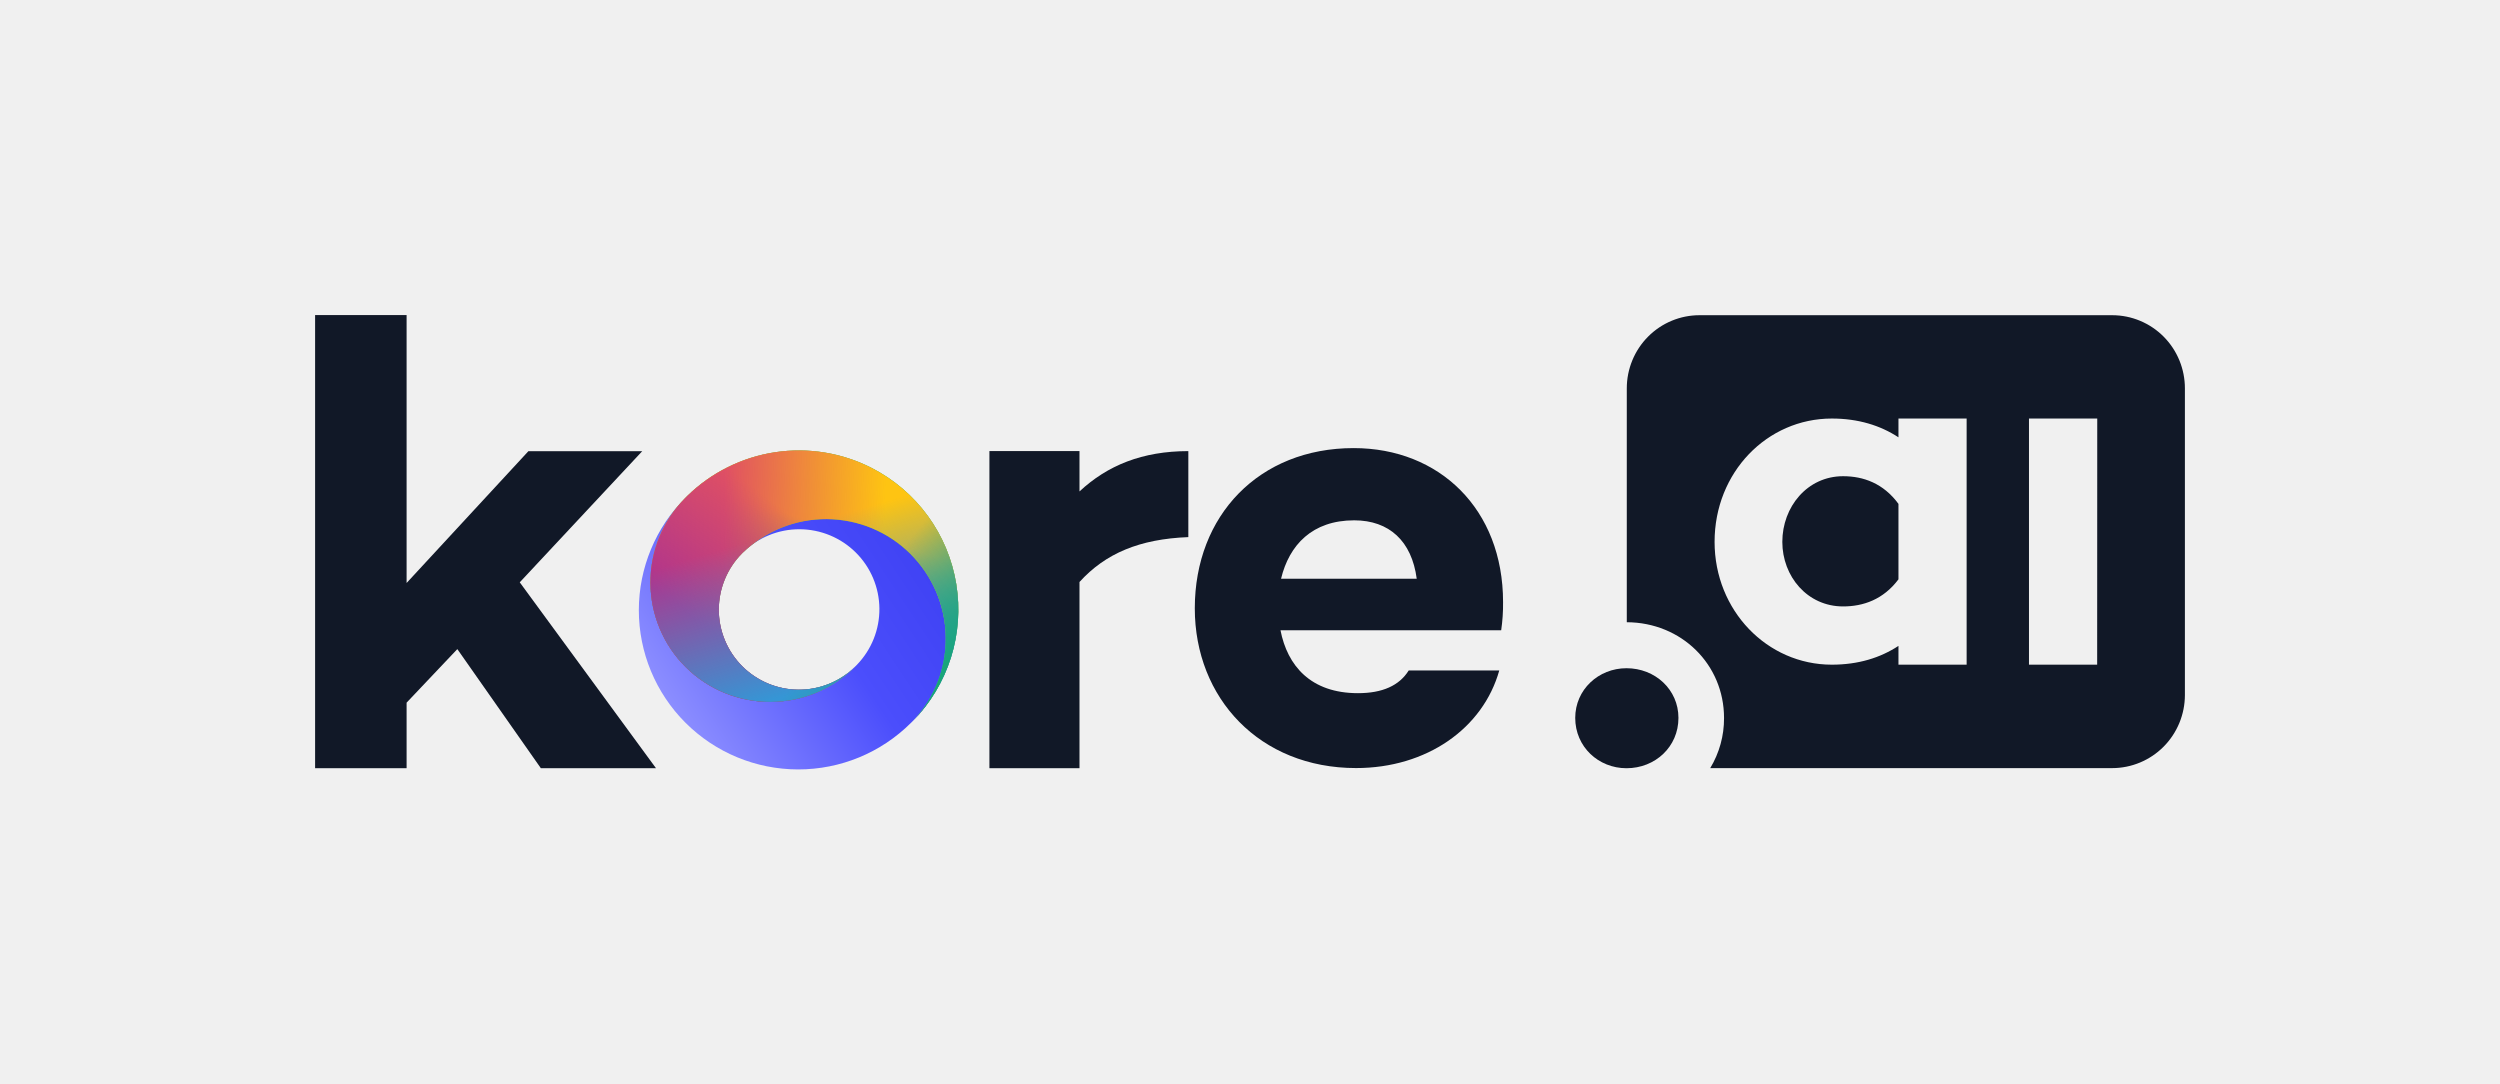
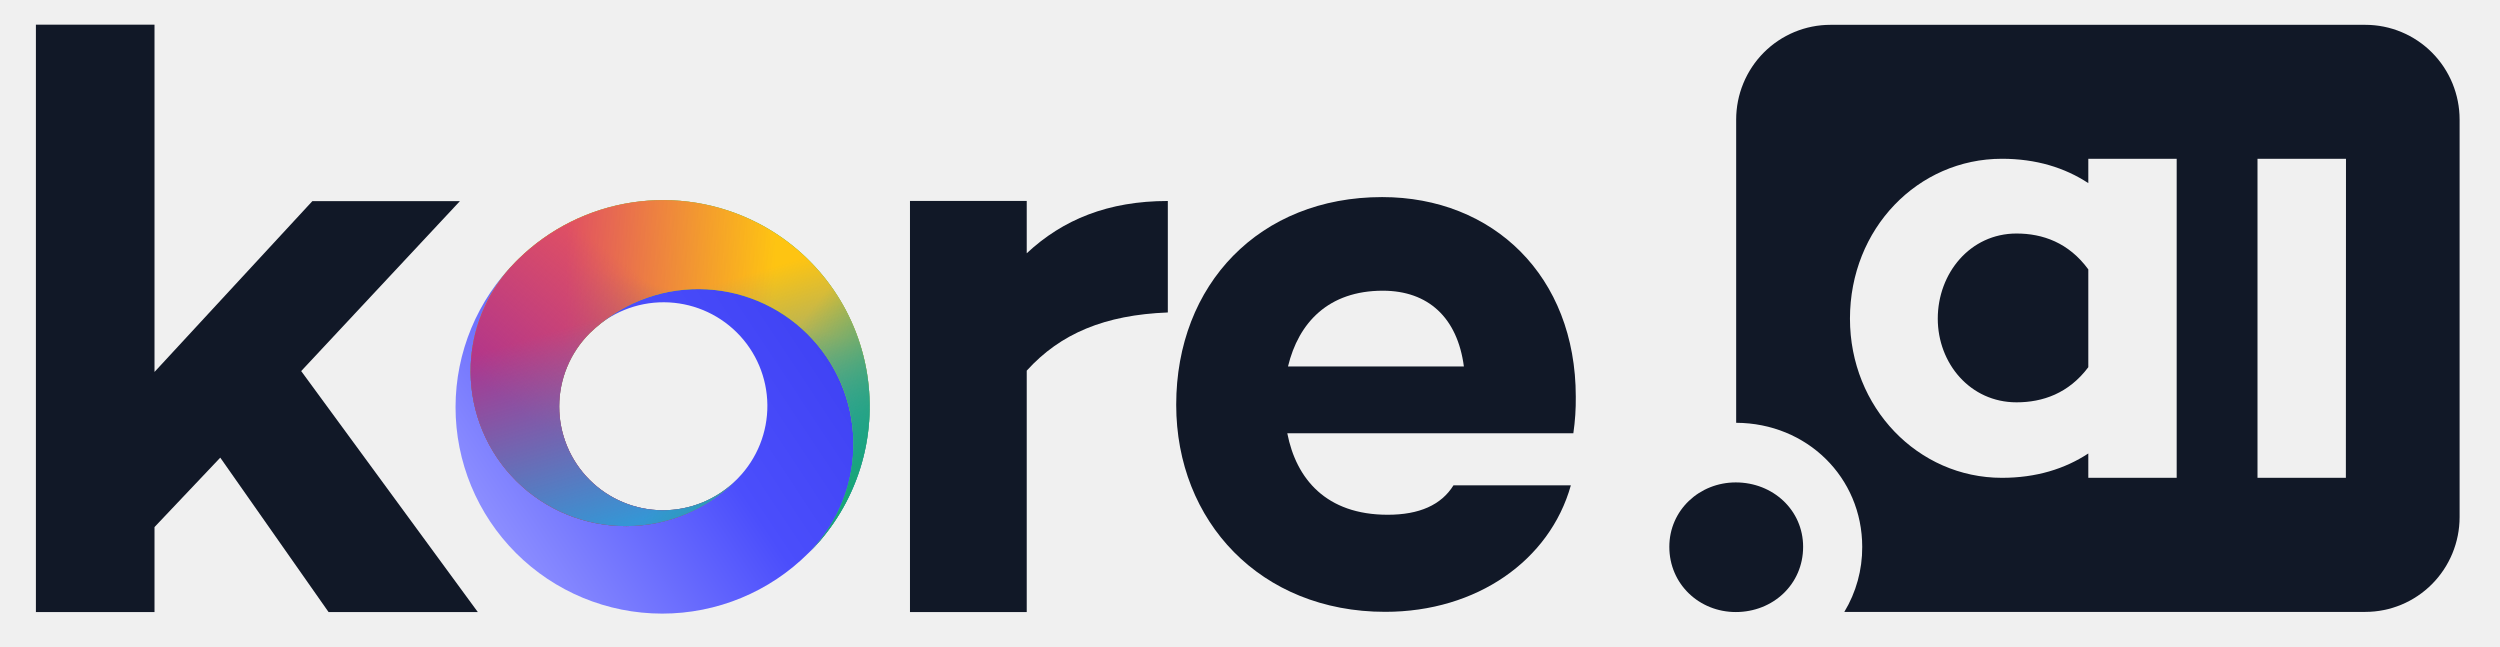
- <svg xmlns="http://www.w3.org/2000/svg" width="1444" height="626" viewBox="0 0 1444 626" fill="none">
-   <path d="M526.921 319.111C513.996 306.171 496.458 298.881 478.156 298.841C459.853 298.801 442.283 306.015 429.301 318.898C437.99 310.393 449.683 305.649 461.849 305.692C474.015 305.736 485.674 310.563 494.302 319.129C502.929 327.695 507.83 339.31 507.942 351.458C508.055 363.606 503.371 375.31 494.904 384.034V384.034L494.84 384.098L494.531 384.418L494.029 384.908C481.08 397.888 463.497 405.2 445.149 405.235C426.8 405.27 409.19 398.025 396.191 385.094C383.192 372.163 375.869 354.605 375.834 336.283C375.799 317.961 383.054 300.375 396.004 287.395C378.722 304.63 369.005 328.016 368.99 352.406C368.975 376.796 378.664 400.193 395.924 417.45C413.184 434.707 436.603 444.41 461.027 444.425C485.452 444.44 508.882 434.765 526.164 417.53C526.281 417.423 526.399 417.316 526.505 417.199L526.932 416.784L527.071 416.635C527.263 416.454 527.444 416.262 527.626 416.07L527.871 415.825C540.421 402.788 547.352 385.357 547.174 367.274C546.997 349.191 539.725 331.899 526.921 319.111V319.111Z" fill="url(#paint0_linear_1596_13579)" />
-   <path d="M503.519 270.31C486.312 261.496 466.763 258.313 447.643 261.212C428.524 264.11 410.802 272.944 396.99 286.461L396.681 286.77L396.361 287.089L395.742 287.707C382.824 300.72 375.611 318.325 375.691 336.648C375.771 354.971 383.137 372.512 396.169 385.412C409.2 398.312 426.83 405.514 445.179 405.434C463.528 405.355 481.094 397.999 494.013 384.986C485.312 393.598 473.546 398.412 461.296 398.372C449.045 398.332 437.311 393.441 428.667 384.773C420.023 376.104 415.175 364.366 415.187 352.133C415.199 339.9 420.069 328.171 428.73 319.519L429.018 319.242C442.021 306.687 459.431 299.717 477.518 299.825C495.605 299.933 512.93 307.111 525.782 319.82C538.633 332.529 545.989 349.759 546.273 367.819C546.556 385.878 539.746 403.33 527.3 416.436C537.378 406.135 544.895 393.615 549.244 379.884C553.594 366.153 554.654 351.594 552.341 337.379C550.027 323.164 544.405 309.69 535.925 298.041C527.445 286.392 516.345 276.894 503.519 270.31Z" fill="#17A674" />
-   <path d="M503.519 270.31C486.312 261.496 466.763 258.313 447.643 261.212C428.524 264.11 410.802 272.944 396.99 286.461L396.681 286.77L396.361 287.089L395.742 287.707C382.824 300.72 375.611 318.325 375.691 336.648C375.771 354.971 383.137 372.512 396.169 385.412C409.2 398.312 426.83 405.514 445.179 405.434C463.528 405.355 481.094 397.999 494.013 384.986C485.312 393.598 473.546 398.412 461.296 398.372C449.045 398.332 437.311 393.441 428.667 384.773C420.023 376.104 415.175 364.366 415.187 352.133C415.199 339.9 420.069 328.171 428.73 319.519L429.018 319.242C442.021 306.687 459.431 299.717 477.518 299.825C495.605 299.933 512.93 307.111 525.782 319.82C538.633 332.529 545.989 349.759 546.273 367.819C546.556 385.878 539.746 403.33 527.3 416.436C537.378 406.135 544.895 393.615 549.244 379.884C553.594 366.153 554.654 351.594 552.341 337.379C550.027 323.164 544.405 309.69 535.925 298.041C527.445 286.392 516.345 276.894 503.519 270.31Z" fill="url(#paint1_linear_1596_13579)" />
-   <path d="M503.519 270.31C486.312 261.496 466.763 258.313 447.643 261.212C428.524 264.11 410.802 272.944 396.99 286.461L396.681 286.77L396.361 287.089L395.742 287.707C382.824 300.72 375.611 318.325 375.691 336.648C375.771 354.971 383.137 372.512 396.169 385.412C409.2 398.312 426.83 405.514 445.179 405.434C463.528 405.355 481.094 397.999 494.013 384.986C485.312 393.598 473.546 398.412 461.296 398.372C449.045 398.332 437.311 393.441 428.667 384.773C420.023 376.104 415.175 364.366 415.187 352.133C415.199 339.9 420.069 328.171 428.73 319.519L429.018 319.242C442.021 306.687 459.431 299.717 477.518 299.825C495.605 299.933 512.93 307.111 525.782 319.82C538.633 332.529 545.989 349.759 546.273 367.819C546.556 385.878 539.746 403.33 527.3 416.436C537.378 406.135 544.895 393.615 549.244 379.884C553.594 366.153 554.654 351.594 552.341 337.379C550.027 323.164 544.405 309.69 535.925 298.041C527.445 286.392 516.345 276.894 503.519 270.31Z" fill="url(#paint2_linear_1596_13579)" />
-   <path d="M503.519 270.31C486.312 261.496 466.763 258.313 447.643 261.212C428.524 264.11 410.802 272.944 396.99 286.461L396.681 286.77L396.361 287.089L395.742 287.707C382.824 300.72 375.611 318.325 375.691 336.648C375.771 354.971 383.137 372.512 396.169 385.412C409.2 398.312 426.83 405.514 445.179 405.434C463.528 405.355 481.094 397.999 494.013 384.986C485.312 393.598 473.546 398.412 461.296 398.372C449.045 398.332 437.311 393.441 428.667 384.773C420.023 376.104 415.175 364.366 415.187 352.133C415.199 339.9 420.069 328.171 428.73 319.519L429.018 319.242C442.021 306.687 459.431 299.717 477.518 299.825C495.605 299.933 512.93 307.111 525.782 319.82C538.633 332.529 545.989 349.759 546.273 367.819C546.556 385.878 539.746 403.33 527.3 416.436C537.378 406.135 544.895 393.615 549.244 379.884C553.594 366.153 554.654 351.594 552.341 337.379C550.027 323.164 544.405 309.69 535.925 298.041C527.445 286.392 516.345 276.894 503.519 270.31Z" fill="url(#paint3_linear_1596_13579)" />
-   <path d="M503.519 270.31C486.312 261.496 466.763 258.313 447.643 261.212C428.524 264.11 410.802 272.944 396.99 286.461L396.681 286.77L396.361 287.089L395.742 287.707C382.824 300.72 375.611 318.325 375.691 336.648C375.771 354.971 383.137 372.512 396.169 385.412C409.2 398.312 426.83 405.514 445.179 405.434C463.528 405.355 481.094 397.999 494.013 384.986C485.312 393.598 473.546 398.412 461.296 398.372C449.045 398.332 437.311 393.441 428.667 384.773C420.023 376.104 415.175 364.366 415.187 352.133C415.199 339.9 420.069 328.171 428.73 319.519L429.018 319.242C442.021 306.687 459.431 299.717 477.518 299.825C495.605 299.933 512.93 307.111 525.782 319.82C538.633 332.529 545.989 349.759 546.273 367.819C546.556 385.878 539.746 403.33 527.3 416.436C537.378 406.135 544.895 393.615 549.244 379.884C553.594 366.153 554.654 351.594 552.341 337.379C550.027 323.164 544.405 309.69 535.925 298.041C527.445 286.392 516.345 276.894 503.519 270.31Z" fill="url(#paint4_linear_1596_13579)" />
-   <path d="M503.519 270.31C486.312 261.496 466.763 258.313 447.643 261.212C428.524 264.11 410.802 272.944 396.99 286.461L396.681 286.77L396.361 287.089L395.742 287.707C382.824 300.72 375.611 318.325 375.691 336.648C375.771 354.971 383.137 372.512 396.169 385.412C409.2 398.312 426.83 405.514 445.179 405.434C463.528 405.355 481.094 397.999 494.013 384.986C485.312 393.598 473.546 398.412 461.296 398.372C449.045 398.332 437.311 393.441 428.667 384.773C420.023 376.104 415.175 364.366 415.187 352.133C415.199 339.9 420.069 328.171 428.73 319.519L429.018 319.242C442.021 306.687 459.431 299.717 477.518 299.825C495.605 299.933 512.93 307.111 525.782 319.82C538.633 332.529 545.989 349.759 546.273 367.819C546.556 385.878 539.746 403.33 527.3 416.436C537.378 406.135 544.895 393.615 549.244 379.884C553.594 366.153 554.654 351.594 552.341 337.379C550.027 323.164 544.405 309.69 535.925 298.041C527.445 286.392 516.345 276.894 503.519 270.31Z" fill="url(#paint5_linear_1596_13579)" />
-   <path d="M503.519 270.31C486.312 261.496 466.763 258.313 447.643 261.212C428.524 264.11 410.802 272.944 396.99 286.461L396.681 286.77L396.361 287.089L395.742 287.707C382.824 300.72 375.611 318.325 375.691 336.648C375.771 354.971 383.137 372.512 396.169 385.412C409.2 398.312 426.83 405.514 445.179 405.434C463.528 405.355 481.094 397.999 494.013 384.986C485.312 393.598 473.546 398.412 461.296 398.372C449.045 398.332 437.311 393.441 428.667 384.773C420.023 376.104 415.175 364.366 415.187 352.133C415.199 339.9 420.069 328.171 428.73 319.519L429.018 319.242C442.021 306.687 459.431 299.717 477.518 299.825C495.605 299.933 512.93 307.111 525.782 319.82C538.633 332.529 545.989 349.759 546.273 367.819C546.556 385.878 539.746 403.33 527.3 416.436C537.378 406.135 544.895 393.615 549.244 379.884C553.594 366.153 554.654 351.594 552.341 337.379C550.027 323.164 544.405 309.69 535.925 298.041C527.445 286.392 516.345 276.894 503.519 270.31Z" fill="url(#paint6_linear_1596_13579)" />
-   <path d="M1096.55 291.039V334.625C1087.81 346.29 1076.2 350.277 1064.57 350.277C1043.89 350.277 1029.47 332.886 1029.47 312.991C1029.47 292.778 1043.89 275.057 1064.57 275.057C1076.2 275.057 1087.81 279.109 1096.55 291.039Z" fill="#111827" />
-   <path d="M1220 182.064H981.642C976.126 182.063 970.664 183.154 965.567 185.275C960.47 187.397 955.839 190.507 951.938 194.429C948.037 198.35 944.943 203.006 942.832 208.13C940.72 213.254 939.634 218.746 939.634 224.292V359.398C971.169 359.525 995.806 383.715 995.806 414.723C995.857 424.925 993.098 434.942 987.833 443.664H1220C1231.14 443.655 1241.81 439.203 1249.69 431.286C1257.56 423.368 1261.99 412.632 1262 401.435V224.335C1262.01 218.785 1260.92 213.289 1258.82 208.16C1256.71 203.031 1253.62 198.37 1249.72 194.444C1245.82 190.518 1241.18 187.404 1236.08 185.28C1230.99 183.155 1225.52 182.063 1220 182.064ZM1135.93 383.916H1096.55V373.067C1086.09 379.929 1073.35 383.916 1058.06 383.916C1020.65 383.916 990.343 352.589 990.343 312.991C990.343 272.82 1020.65 241.748 1058.06 241.748C1073.32 241.748 1086.09 245.735 1096.55 252.597V241.748H1135.93V383.916ZM1211.32 383.916H1171.94V241.748H1211.37L1211.32 383.916Z" fill="#111827" />
-   <path d="M300.209 336.353L370.937 260.624H305.188L234.85 336.735V182H182V443.727H234.85V405.857L264.15 374.923L312.402 443.727H378.91L300.209 336.353Z" fill="#111827" />
-   <path d="M623.513 283.859V260.529H571.485V443.727H623.513V336.162C638.511 319.608 658.318 311.326 686.383 310.234V260.561C659.826 260.561 639.597 268.832 623.513 283.859Z" fill="#111827" />
-   <path d="M868.17 347.775C868.17 293.998 831.34 258.821 781.875 258.821C727.295 258.821 690.117 297.656 690.117 351.37C690.117 403.333 727.654 443.632 783.246 443.632C824.095 443.632 856.59 420.715 865.966 387.278H813.664C808.228 396.009 798.462 400.375 784.364 400.375C756.942 400.375 743.579 384.393 739.614 364.053H867.084C867.872 358.664 868.235 353.221 868.17 347.775V347.775ZM739.93 334.296C744.645 314.73 757.987 300.541 782.181 300.541C802.421 300.541 815.436 312.545 818.304 334.296H739.93Z" fill="#111827" />
-   <path d="M939.466 385.963C923.256 385.963 909.851 398.349 909.851 414.659C909.851 431.341 923.256 443.727 939.466 443.727C956.067 443.727 969.472 431.341 969.472 414.659C969.472 398.338 956.067 385.963 939.466 385.963Z" fill="#111827" />
-   <path d="M428.564 319.623L428.787 319.407C428.728 319.458 428.673 319.513 428.622 319.573L428.564 319.623Z" fill="url(#paint7_linear_1596_13579)" />
-   <path d="M525.284 416.833L525.391 416.716L525.036 417.074L525.284 416.833Z" fill="url(#paint8_linear_1596_13579)" />
+ <svg xmlns="http://www.w3.org/2000/svg" width="1114" height="288" viewBox="0 0 1114 288" fill="none">
+   <g clip-path="url(#clip0_6_2)">
+     <path d="M360.921 148.111C347.996 135.171 330.458 127.881 312.156 127.841C293.853 127.801 276.283 135.015 263.301 147.898C271.99 139.393 283.683 134.649 295.849 134.692C308.015 134.736 319.674 139.563 328.302 148.129C336.929 156.695 341.83 168.31 341.942 180.458C342.055 192.606 337.371 204.31 328.904 213.034L328.84 213.098L328.531 213.418L328.029 213.908C315.08 226.888 297.497 234.2 279.149 234.235C260.8 234.27 243.19 227.025 230.191 214.094C217.192 201.163 209.869 183.605 209.834 165.283C209.799 146.961 217.054 129.375 230.004 116.395C212.722 133.63 203.005 157.016 202.99 181.406C202.975 205.796 212.664 229.193 229.924 246.45C247.184 263.707 270.603 273.41 295.027 273.425C319.452 273.44 342.882 263.765 360.164 246.53C360.281 246.423 360.399 246.316 360.505 246.199L360.932 245.784L361.071 245.635C361.263 245.454 361.444 245.262 361.626 245.07L361.871 244.825C374.421 231.788 381.352 214.357 381.174 196.274C380.997 178.191 373.725 160.899 360.921 148.111Z" fill="url(#paint0_linear_6_2)" />
+     <path d="M359.284 245.833L359.391 245.716L359.036 246.074L359.284 245.833Z" fill="url(#paint1_linear_6_2)" />
+     <path d="M337.519 99.31C320.312 90.496 300.763 87.313 281.643 90.212C262.524 93.11 244.802 101.944 230.99 115.461L230.681 115.77L230.361 116.089L229.742 116.707C216.824 129.72 209.611 147.325 209.691 165.648C209.771 183.971 217.137 201.512 230.169 214.412C243.2 227.312 260.83 234.514 279.179 234.434C297.528 234.355 315.094 226.999 328.013 213.986C319.312 222.598 307.546 227.412 295.296 227.372C283.045 227.332 271.311 222.441 262.667 213.773C254.023 205.104 249.175 193.366 249.187 181.133C249.199 168.9 254.069 157.171 262.73 148.519L263.018 148.242C276.021 135.687 293.431 128.717 311.518 128.825C329.605 128.933 346.93 136.111 359.782 148.82C372.633 161.529 379.989 178.759 380.273 196.819C380.556 214.878 373.746 232.33 361.3 245.436C371.378 235.135 378.895 222.615 383.244 208.884C387.594 195.153 388.654 180.594 386.341 166.379C384.027 152.164 378.405 138.69 369.925 127.041C361.445 115.392 350.345 105.894 337.519 99.31Z" fill="#17A674" />
+     <path d="M337.519 99.31C320.312 90.496 300.763 87.313 281.643 90.212C262.524 93.11 244.802 101.944 230.99 115.461L230.681 115.77L230.361 116.089L229.742 116.707C216.824 129.72 209.611 147.325 209.691 165.648C209.771 183.971 217.137 201.512 230.169 214.412C243.2 227.312 260.83 234.514 279.179 234.434C297.528 234.355 315.094 226.999 328.013 213.986C319.312 222.598 307.546 227.412 295.296 227.372C283.045 227.332 271.311 222.441 262.667 213.773C254.023 205.104 249.175 193.366 249.187 181.133C249.199 168.9 254.069 157.171 262.73 148.519L263.018 148.242C276.021 135.687 293.431 128.717 311.518 128.825C329.605 128.933 346.93 136.111 359.782 148.82C372.633 161.529 379.989 178.759 380.273 196.819C380.556 214.878 373.746 232.33 361.3 245.436C371.378 235.135 378.895 222.615 383.244 208.884C387.594 195.153 388.654 180.594 386.341 166.379C384.027 152.164 378.405 138.69 369.925 127.041C361.445 115.392 350.345 105.894 337.519 99.31Z" fill="url(#paint2_linear_6_2)" />
+     <path d="M337.519 99.31C320.312 90.496 300.763 87.313 281.643 90.212C262.524 93.11 244.802 101.944 230.99 115.461L230.681 115.77L230.361 116.089L229.742 116.707C216.824 129.72 209.611 147.325 209.691 165.648C209.771 183.971 217.137 201.512 230.169 214.412C243.2 227.312 260.83 234.514 279.179 234.434C297.528 234.355 315.094 226.999 328.013 213.986C319.312 222.598 307.546 227.412 295.296 227.372C283.045 227.332 271.311 222.441 262.667 213.773C254.023 205.104 249.175 193.366 249.187 181.133C249.199 168.9 254.069 157.171 262.73 148.519L263.018 148.242C276.021 135.687 293.431 128.717 311.518 128.825C329.605 128.933 346.93 136.111 359.782 148.82C372.633 161.529 379.989 178.759 380.273 196.819C380.556 214.878 373.746 232.33 361.3 245.436C371.378 235.135 378.895 222.615 383.244 208.884C387.594 195.153 388.654 180.594 386.341 166.379C384.027 152.164 378.405 138.69 369.925 127.041C361.445 115.392 350.345 105.894 337.519 99.31Z" fill="url(#paint3_linear_6_2)" />
+     <path d="M337.519 99.31C320.312 90.496 300.763 87.313 281.643 90.212C262.524 93.11 244.802 101.944 230.99 115.461L230.681 115.77L230.361 116.089L229.742 116.707C216.824 129.72 209.611 147.325 209.691 165.648C209.771 183.971 217.137 201.512 230.169 214.412C243.2 227.312 260.83 234.514 279.179 234.434C297.528 234.355 315.094 226.999 328.013 213.986C319.312 222.598 307.546 227.412 295.296 227.372C283.045 227.332 271.311 222.441 262.667 213.773C254.023 205.104 249.175 193.366 249.187 181.133C249.199 168.9 254.069 157.171 262.73 148.519L263.018 148.242C276.021 135.687 293.431 128.717 311.518 128.825C329.605 128.933 346.93 136.111 359.782 148.82C372.633 161.529 379.989 178.759 380.273 196.819C380.556 214.878 373.746 232.33 361.3 245.436C371.378 235.135 378.895 222.615 383.244 208.884C387.594 195.153 388.654 180.594 386.341 166.379C384.027 152.164 378.405 138.69 369.925 127.041C361.445 115.392 350.345 105.894 337.519 99.31Z" fill="url(#paint4_linear_6_2)" />
+     <path d="M337.519 99.31C320.312 90.496 300.763 87.313 281.643 90.212C262.524 93.11 244.802 101.944 230.99 115.461L230.681 115.77L230.361 116.089L229.742 116.707C216.824 129.72 209.611 147.325 209.691 165.648C209.771 183.971 217.137 201.512 230.169 214.412C243.2 227.312 260.83 234.514 279.179 234.434C297.528 234.355 315.094 226.999 328.013 213.986C319.312 222.598 307.546 227.412 295.296 227.372C283.045 227.332 271.311 222.441 262.667 213.773C254.023 205.104 249.175 193.366 249.187 181.133C249.199 168.9 254.069 157.171 262.73 148.519L263.018 148.242C276.021 135.687 293.431 128.717 311.518 128.825C329.605 128.933 346.93 136.111 359.782 148.82C372.633 161.529 379.989 178.759 380.273 196.819C380.556 214.878 373.746 232.33 361.3 245.436C371.378 235.135 378.895 222.615 383.244 208.884C387.594 195.153 388.654 180.594 386.341 166.379C384.027 152.164 378.405 138.69 369.925 127.041C361.445 115.392 350.345 105.894 337.519 99.31Z" fill="url(#paint5_linear_6_2)" />
+     <path d="M337.519 99.31C320.312 90.496 300.763 87.313 281.643 90.212C262.524 93.11 244.802 101.944 230.99 115.461L230.681 115.77L230.361 116.089L229.742 116.707C216.824 129.72 209.611 147.325 209.691 165.648C209.771 183.971 217.137 201.512 230.169 214.412C243.2 227.312 260.83 234.514 279.179 234.434C297.528 234.355 315.094 226.999 328.013 213.986C319.312 222.598 307.546 227.412 295.296 227.372C283.045 227.332 271.311 222.441 262.667 213.773C254.023 205.104 249.175 193.366 249.187 181.133C249.199 168.9 254.069 157.171 262.73 148.519L263.018 148.242C276.021 135.687 293.431 128.717 311.518 128.825C329.605 128.933 346.93 136.111 359.782 148.82C372.633 161.529 379.989 178.759 380.273 196.819C380.556 214.878 373.746 232.33 361.3 245.436C371.378 235.135 378.895 222.615 383.244 208.884C387.594 195.153 388.654 180.594 386.341 166.379C384.027 152.164 378.405 138.69 369.925 127.041C361.445 115.392 350.345 105.894 337.519 99.31Z" fill="url(#paint6_linear_6_2)" />
+     <path d="M337.519 99.31C320.312 90.496 300.763 87.313 281.643 90.212C262.524 93.11 244.802 101.944 230.99 115.461L230.681 115.77L230.361 116.089L229.742 116.707C216.824 129.72 209.611 147.325 209.691 165.648C209.771 183.971 217.137 201.512 230.169 214.412C243.2 227.312 260.83 234.514 279.179 234.434C297.528 234.355 315.094 226.999 328.013 213.986C319.312 222.598 307.546 227.412 295.296 227.372C283.045 227.332 271.311 222.441 262.667 213.773C254.023 205.104 249.175 193.366 249.187 181.133C249.199 168.9 254.069 157.171 262.73 148.519L263.018 148.242C276.021 135.687 293.431 128.717 311.518 128.825C329.605 128.933 346.93 136.111 359.782 148.82C372.633 161.529 379.989 178.759 380.273 196.819C380.556 214.878 373.746 232.33 361.3 245.436C371.378 235.135 378.895 222.615 383.244 208.884C387.594 195.153 388.654 180.594 386.341 166.379C384.027 152.164 378.405 138.69 369.925 127.041C361.445 115.392 350.345 105.894 337.519 99.31Z" fill="url(#paint7_linear_6_2)" />
+     <path d="M930.55 120.039V163.625C921.81 175.29 910.2 179.277 898.57 179.277C877.89 179.277 863.47 161.886 863.47 141.991C863.47 121.778 877.89 104.057 898.57 104.057C910.2 104.057 921.81 108.109 930.55 120.039Z" fill="#111827" />
+     <path d="M1054 11.064H815.642C810.126 11.063 804.664 12.154 799.567 14.275C794.47 16.397 789.839 19.507 785.938 23.429C782.037 27.35 778.943 32.006 776.832 37.13C774.72 42.254 773.634 47.746 773.634 53.292V188.398C805.169 188.525 829.806 212.715 829.806 243.723C829.857 253.925 827.098 263.942 821.833 272.664H1054C1065.14 272.655 1075.81 268.203 1083.69 260.286C1091.56 252.368 1095.99 241.632 1096 230.435V53.335C1096.01 47.785 1094.92 42.289 1092.82 37.16C1090.71 32.031 1087.62 27.37 1083.72 23.444C1079.82 19.518 1075.18 16.404 1070.08 14.28C1064.99 12.155 1059.52 11.063 1054 11.064ZM969.93 212.916H930.55V202.067C920.09 208.929 907.35 212.916 892.06 212.916C854.65 212.916 824.343 181.589 824.343 141.991C824.343 101.82 854.65 70.748 892.06 70.748C907.32 70.748 920.09 74.735 930.55 81.597V70.748H969.93V212.916ZM1045.32 212.916H1005.94V70.748H1045.37L1045.32 212.916Z" fill="#111827" />
+     <path d="M134.209 165.353L204.937 89.624H139.188L68.85 165.735V11H16V272.727H68.85V234.857L98.15 203.923L146.402 272.727H212.91L134.209 165.353Z" fill="#111827" />
+     <path d="M457.513 112.859V89.529H405.485V272.727H457.513V165.162C472.511 148.608 492.318 140.326 520.383 139.234V89.561C493.826 89.561 473.597 97.832 457.513 112.859Z" fill="#111827" />
+     <path d="M702.17 176.775C702.17 122.998 665.34 87.821 615.875 87.821C561.295 87.821 524.117 126.656 524.117 180.37C524.117 232.333 561.654 272.632 617.246 272.632C658.095 272.632 690.59 249.715 699.966 216.278H647.664C642.228 225.009 632.462 229.375 618.364 229.375C590.942 229.375 577.579 213.393 573.614 193.053H701.084C701.872 187.664 702.235 182.221 702.17 176.775ZM573.93 163.296C578.645 143.73 591.987 129.541 616.181 129.541C636.421 129.541 649.436 141.545 652.304 163.296H573.93Z" fill="#111827" />
+     <path d="M773.466 214.963C757.256 214.963 743.851 227.349 743.851 243.659C743.851 260.341 757.256 272.727 773.466 272.727C790.067 272.727 803.472 260.341 803.472 243.659C803.472 227.338 790.067 214.963 773.466 214.963Z" fill="#111827" />
+     <path d="M262.564 148.623L262.787 148.407C262.728 148.458 262.673 148.513 262.622 148.573L262.564 148.623Z" fill="url(#paint8_linear_6_2)" />
+   </g>
  <defs>
-     <linearGradient id="paint0_linear_1596_13579" x1="387.049" y1="408.15" x2="540.782" y2="306.184" gradientUnits="userSpaceOnUse">
+     <linearGradient id="paint0_linear_6_2" x1="221.049" y1="237.15" x2="374.782" y2="135.184" gradientUnits="userSpaceOnUse">
      <stop stop-color="#8C8EFF" />
      <stop offset="0.549" stop-color="#4B4EFC" />
      <stop offset="1" stop-color="#3D40F2" />
    </linearGradient>
-     <linearGradient id="paint1_linear_1596_13579" x1="490.101" y1="326.446" x2="559.412" y2="282.299" gradientUnits="userSpaceOnUse">
+     <linearGradient id="paint1_linear_6_2" x1="408.677" y1="194.433" x2="322.863" y2="282.723" gradientUnits="userSpaceOnUse">
+       <stop offset="0.24" stop-color="#009DAB" stop-opacity="0" />
+       <stop offset="1" stop-color="#009DAB" />
+     </linearGradient>
+     <linearGradient id="paint2_linear_6_2" x1="324.101" y1="155.446" x2="393.412" y2="111.299" gradientUnits="userSpaceOnUse">
      <stop stop-color="#BFC527" stop-opacity="0" />
      <stop offset="1" stop-color="#BFC527" />
    </linearGradient>
-     <linearGradient id="paint2_linear_1596_13579" x1="471.579" y1="301.565" x2="455.126" y2="360.419" gradientUnits="userSpaceOnUse">
+     <linearGradient id="paint3_linear_6_2" x1="305.579" y1="130.565" x2="289.126" y2="189.419" gradientUnits="userSpaceOnUse">
      <stop stop-color="#FEC412" />
      <stop offset="1" stop-color="#FEC412" stop-opacity="0" />
    </linearGradient>
-     <linearGradient id="paint3_linear_1596_13579" x1="416.685" y1="347.293" x2="509.634" y2="349.991" gradientUnits="userSpaceOnUse">
+     <linearGradient id="paint4_linear_6_2" x1="250.685" y1="176.293" x2="343.634" y2="178.991" gradientUnits="userSpaceOnUse">
      <stop stop-color="#E05063" />
      <stop offset="1" stop-color="#E05063" stop-opacity="0" />
    </linearGradient>
-     <linearGradient id="paint4_linear_1596_13579" x1="419.379" y1="370.493" x2="468.112" y2="306.533" gradientUnits="userSpaceOnUse">
+     <linearGradient id="paint5_linear_6_2" x1="253.379" y1="199.493" x2="302.112" y2="135.533" gradientUnits="userSpaceOnUse">
      <stop stop-color="#AF348D" />
      <stop offset="1" stop-color="#AF348D" stop-opacity="0" />
    </linearGradient>
-     <linearGradient id="paint5_linear_1596_13579" x1="472.589" y1="396.719" x2="446.734" y2="308.603" gradientUnits="userSpaceOnUse">
+     <linearGradient id="paint6_linear_6_2" x1="306.589" y1="225.719" x2="280.734" y2="137.603" gradientUnits="userSpaceOnUse">
      <stop stop-color="#3596D5" />
      <stop offset="1" stop-color="#3596D5" stop-opacity="0" />
    </linearGradient>
-     <linearGradient id="paint6_linear_1596_13579" x1="535.229" y1="404.788" x2="483.768" y2="363.351" gradientUnits="userSpaceOnUse">
+     <linearGradient id="paint7_linear_6_2" x1="369.229" y1="233.788" x2="317.768" y2="192.351" gradientUnits="userSpaceOnUse">
      <stop stop-color="#17A674" />
      <stop offset="1" stop-color="#17A674" stop-opacity="0" />
    </linearGradient>
-     <linearGradient id="paint7_linear_1596_13579" x1="461.612" y1="365.92" x2="479.969" y2="346.963" gradientUnits="userSpaceOnUse">
+     <linearGradient id="paint8_linear_6_2" x1="295.611" y1="194.914" x2="313.965" y2="175.958" gradientUnits="userSpaceOnUse">
      <stop stop-color="#009DAB" stop-opacity="0" />
      <stop offset="1" stop-color="#009DAB" />
    </linearGradient>
-     <linearGradient id="paint8_linear_1596_13579" x1="574.68" y1="365.433" x2="488.866" y2="453.728" gradientUnits="userSpaceOnUse">
-       <stop offset="0.24" stop-color="#009DAB" stop-opacity="0" />
-       <stop offset="1" stop-color="#009DAB" />
-     </linearGradient>
+     <clipPath id="clip0_6_2">
+       <rect width="1114" height="288" fill="white" />
+     </clipPath>
  </defs>
</svg>
